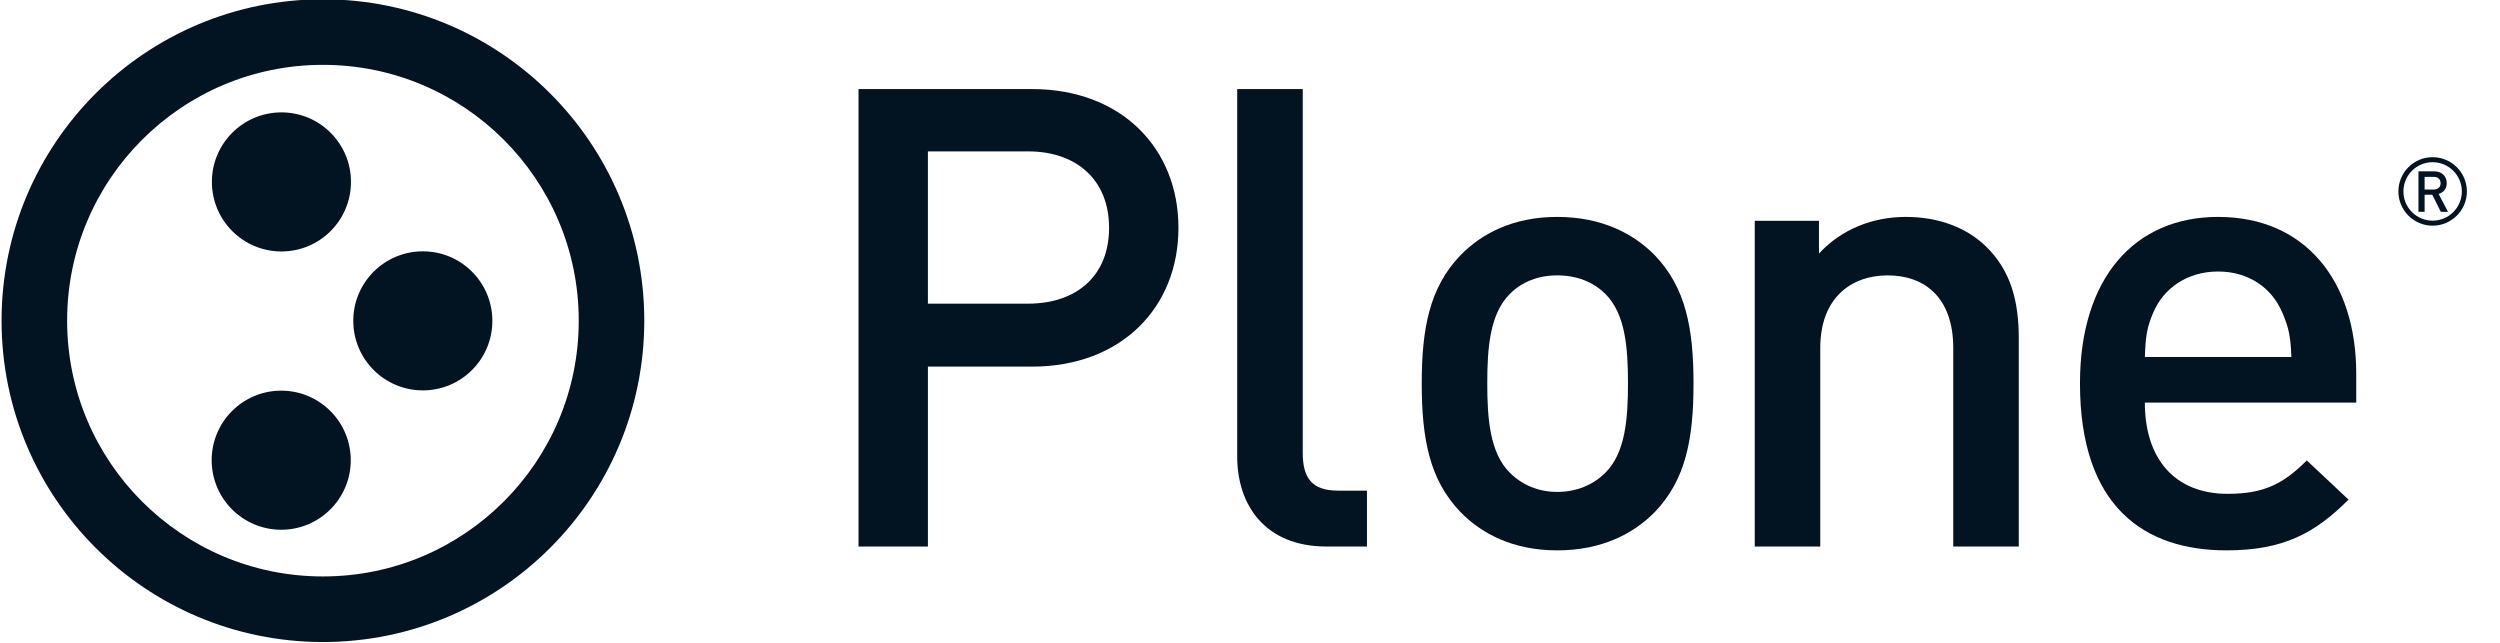
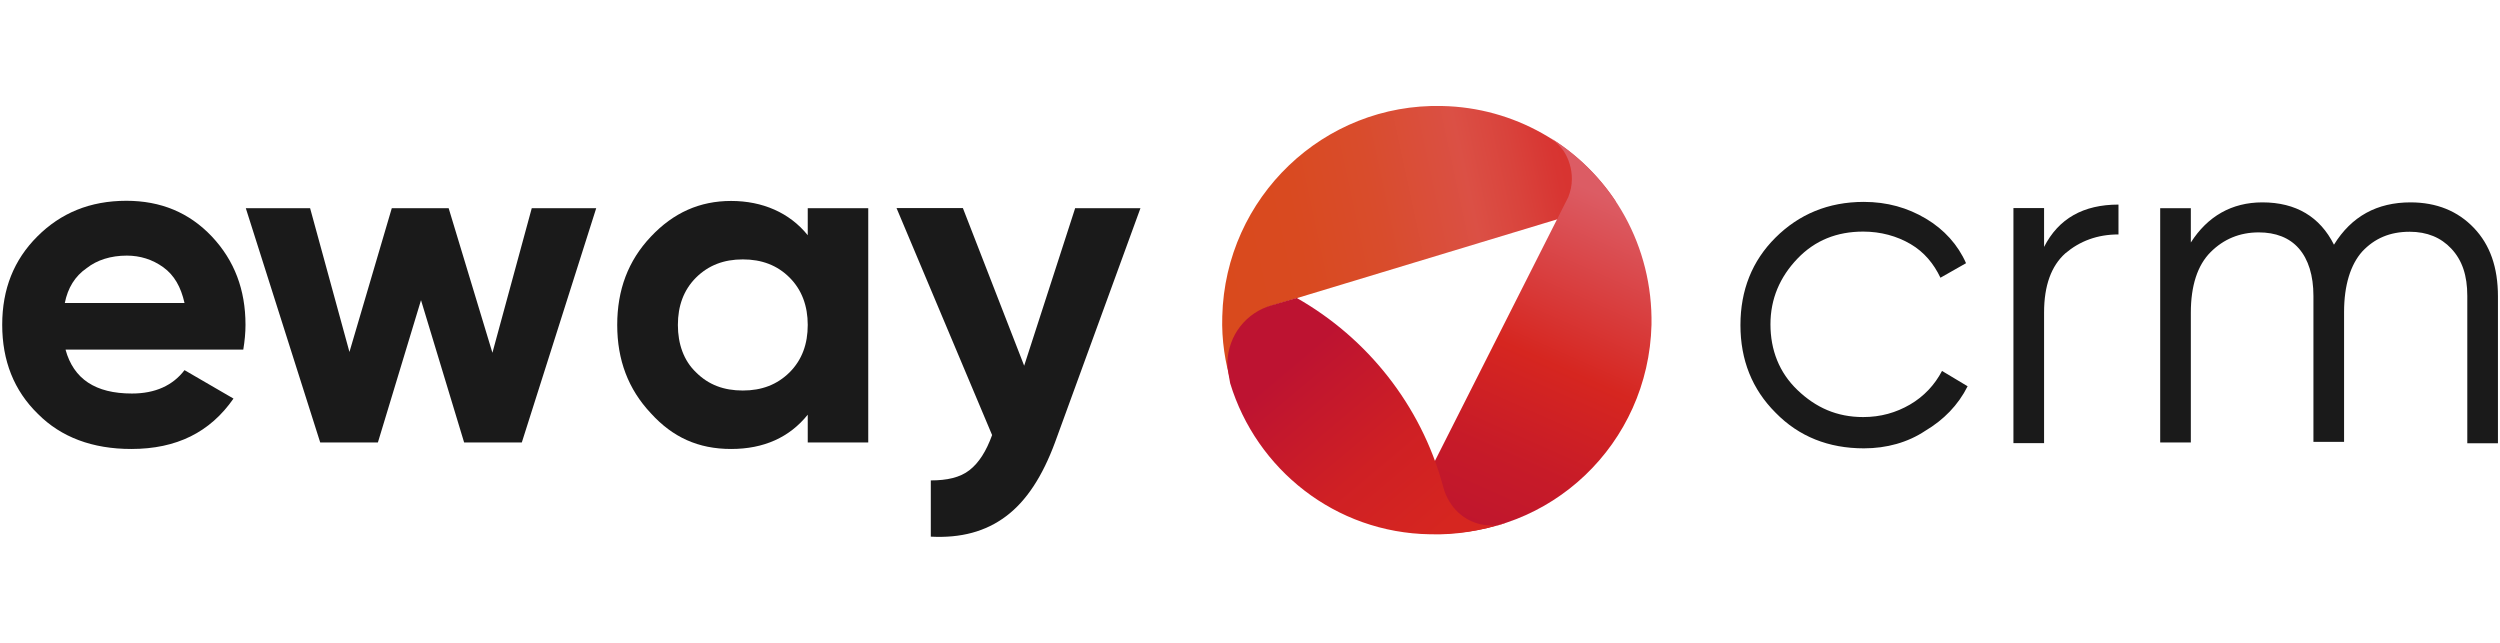
- <svg xmlns="http://www.w3.org/2000/svg" version="1.1" id="Layer_1" x="0px" y="0px" width="158.253px" height="40.686px" viewBox="0 0 158.253 40.686" enable-background="new 0 0 158.253 40.686" xml:space="preserve">
-   <g fill="#021322">
-     <path d="M65.327,23.208h-6.589v11.388h-4.393V5.638h10.981c5.653,0,9.271,3.742,9.271,8.785                 S70.979,23.208,65.327,23.208z M65.082,9.583h-6.345v9.639h6.345c3.05,0,5.124-1.749,5.124-4.799                 C70.206,11.372,68.132,9.583,65.082,9.583z" />
-     <path d="M83.969,34.596c-3.904,0-5.652-2.644-5.652-5.693V5.638h4.148v23.021c0,1.587,0.567,2.399,2.235,2.399h1.83                 v3.538H83.969z" />
-     <path d="M104.762,32.399c-1.344,1.384-3.377,2.44-6.184,2.44c-2.805,0-4.799-1.058-6.141-2.44                 c-1.951-2.032-2.439-4.637-2.439-8.134c0-3.457,0.488-6.061,2.439-8.094c1.342-1.383,3.336-2.44,6.141-2.44                 c2.807,0,4.84,1.059,6.184,2.44c1.951,2.033,2.439,4.637,2.439,8.094C107.203,27.763,106.713,30.366,104.762,32.399z                  M101.629,18.613c-0.773-0.773-1.83-1.181-3.051-1.181c-1.219,0-2.236,0.406-3.01,1.181c-1.26,1.261-1.422,3.416-1.422,5.652                 s0.162,4.393,1.422,5.653c0.773,0.771,1.791,1.22,3.01,1.22c1.221,0,2.277-0.447,3.051-1.22c1.262-1.262,1.424-3.417,1.424-5.653                 S102.891,19.873,101.629,18.613z" />
-     <path d="M123.643,34.596V22.029c0-3.214-1.83-4.597-4.147-4.597s-4.271,1.423-4.271,4.597v12.566h-4.147v-20.62                 h4.065v2.074c1.425-1.546,3.416-2.318,5.49-2.318c2.115,0,3.865,0.691,5.084,1.871c1.586,1.545,2.074,3.497,2.074,5.815v13.178                 L123.643,34.596L123.643,34.596z" />
-     <path d="M135.772,25.486c0,3.537,1.871,5.774,5.246,5.774c2.317,0,3.539-0.649,5.004-2.115l2.643,2.481                 c-2.115,2.114-4.107,3.213-7.727,3.213c-5.166,0-9.273-2.725-9.273-10.574c0-6.671,3.457-10.534,8.744-10.534                 c5.531,0,8.744,4.067,8.744,9.925v1.83H135.772z M144.475,19.791c-0.65-1.545-2.113-2.604-4.066-2.604                 c-1.951,0-3.457,1.059-4.107,2.604c-0.406,0.936-0.488,1.546-0.529,2.807h9.273C145.003,21.337,144.883,20.726,144.475,19.791z" />
-     <circle cx="17.815" cy="11.516" r="4.402" />
-     <path d="M31.167,20.311c0,2.433-1.969,4.401-4.403,4.401c-2.427,0-4.401-1.97-4.401-4.401                 c0-2.433,1.975-4.401,4.401-4.401C29.2,15.909,31.167,17.879,31.167,20.311z" />
-     <circle cx="17.801" cy="29.131" r="4.402" />
-     <g>
-       <path d="M20.441-0.045C9.207-0.044,0.1,9.063,0.099,20.298C0.1,31.532,9.207,40.639,20.441,40.641                     c11.235-0.002,20.341-9.107,20.343-20.343C40.783,9.063,31.677-0.044,20.441-0.045z M31.891,31.747                     c-2.937,2.934-6.972,4.742-11.45,4.743c-4.478-0.001-8.513-1.811-11.45-4.743C6.058,28.81,4.25,24.775,4.249,20.298                     c0.001-4.478,1.809-8.513,4.743-11.45c2.937-2.934,6.972-4.742,11.45-4.743c4.478,0.001,8.513,1.81,11.45,4.743                     c2.934,2.938,4.742,6.973,4.743,11.45C36.633,24.775,34.825,28.81,31.891,31.747z" />
-     </g>
-     <g>
-       <path d="M153.985,9.95c-1.195,0-2.164,0.971-2.164,2.168c0.002,1.197,0.969,2.168,2.164,2.168                     c1.199,0,2.172-0.971,2.172-2.168S155.184,9.95,153.985,9.95z M153.985,13.968c-1.021-0.002-1.846-0.827-1.846-1.85                     c0.002-1.021,0.825-1.849,1.846-1.851c1.023,0.002,1.852,0.828,1.854,1.851C155.836,13.141,155.008,13.966,153.985,13.968z" />
-     </g>
-     <g>
-       <path d="M154.507,13.409l-0.54-1.08h-0.486v1.08h-0.389v-2.564h0.994c0.484,0,0.796,0.313,0.796,0.75                     c0,0.367-0.224,0.602-0.513,0.68l0.592,1.136L154.507,13.409L154.507,13.409z M154.056,11.195h-0.575v0.803h0.575 c0.261,0,0.437-0.147,0.437-0.399S154.317,11.195,154.056,11.195z" />
-     </g>
+ <svg xmlns="http://www.w3.org/2000/svg" id="Layer_1" viewBox="0 0 158.25 40.69" width="158.25" height="40.69">
+   <defs>
+     <linearGradient id="linear-gradient" x1="-1124.13" y1="-535.93" x2="-1111.93" y2="-559.02" gradientTransform="translate(389.2 1222.53) rotate(50)" gradientUnits="userSpaceOnUse">
+       <stop offset="0" stop-color="#d94a1d" />
+       <stop offset=".2" stop-color="#d94a20" />
+       <stop offset=".4" stop-color="#d94c2c" />
+       <stop offset=".58" stop-color="#da4f3f" />
+       <stop offset=".63" stop-color="#db5045" />
+       <stop offset=".75" stop-color="#d9433c" />
+       <stop offset=".85" stop-color="#d83532" />
+       <stop offset="1" stop-color="#d72f2a" />
+     </linearGradient>
+     <linearGradient id="linear-gradient-2" x1="-1098.33" y1="-532.6" x2="-1110.76" y2="-558.07" gradientTransform="translate(389.2 1222.53) rotate(50)" gradientUnits="userSpaceOnUse">
+       <stop offset=".14" stop-color="#bd142f" />
+       <stop offset=".38" stop-color="#c71b28" />
+       <stop offset=".61" stop-color="#d62620" />
+       <stop offset="1" stop-color="#dc5c64" />
+     </linearGradient>
+     <linearGradient id="linear-gradient-3" x1="-1120.43" y1="-535.23" x2="-1100" y2="-535.23" gradientTransform="translate(389.2 1222.53) rotate(50)" gradientUnits="userSpaceOnUse">
+       <stop offset=".19" stop-color="#bd1331" />
+       <stop offset=".59" stop-color="#cf2024" />
+       <stop offset=".89" stop-color="#d62620" />
+       <stop offset="1" stop-color="#d62620" />
+     </linearGradient>
+   </defs>
+   <path d="m77.79,22.97c.05-1.76,1.25-3.19,2.82-3.65l21.67-6.56c-2.36-3.56-6.42-5.96-11-6.05-7.48-.18-13.72,5.77-13.91,13.31-.05,1.52.18,2.96.6,4.34,0-.05-.23-1.06-.18-1.39h0Z" style="fill:url(#linear-gradient);" />
+   <path d="m104.54,20.57c.09-4.99-2.45-9.38-6.38-11.83.32.23.6.51.83.83.32.51.51,1.11.51,1.76,0,.42-.09.79-.23,1.15l-10.67,21.11c.69.14,1.39.18,2.08.18,7.48.23,13.67-5.68,13.86-13.21h0Z" style="fill:url(#linear-gradient-2);" />
+   <path d="m94.93,33.23c-.18.05-.51.05-.97,0-1.29-.18-2.26-1.15-2.59-2.36l-.05-.18c-1.39-5.04-4.76-9.29-9.24-11.83l-1.57.46c-1.62.46-2.77,1.89-2.82,3.65,0,.32.14,1.11.18,1.29,1.66,5.45,6.65,9.47,12.66,9.56,1.66.05,3.28-.23,4.76-.74-.05.05-.18.09-.37.14h0Z" style="fill:url(#linear-gradient-3);" />
+   <g style="isolation:isolate;">
+     <path d="m4.15,22.14c.51,1.85,1.89,2.77,4.2,2.77,1.48,0,2.59-.51,3.33-1.48l3.1,1.8c-1.48,2.13-3.6,3.19-6.47,3.19-2.45,0-4.44-.74-5.91-2.22-1.52-1.48-2.26-3.37-2.26-5.64s.74-4.11,2.22-5.59c1.48-1.48,3.33-2.26,5.64-2.26,2.17,0,3.97.74,5.41,2.26,1.43,1.52,2.13,3.37,2.13,5.59,0,.51-.05,1.02-.14,1.57,0,0-11.23,0-11.23,0Zm-.05-2.96h7.58c-.23-1.02-.65-1.76-1.34-2.26s-1.48-.74-2.31-.74c-1.02,0-1.89.28-2.54.79-.74.51-1.2,1.25-1.39,2.22Z" style="fill:#1a1a1a;" />
+     <path d="m33.67,13.18h4.07l-4.71,14.83h-3.65l-2.73-9.01-2.73,9.01h-3.65l-4.71-14.83h4.07l2.49,9.1,2.68-9.1h3.6l2.77,9.15,2.49-9.15Z" style="fill:#1a1a1a;" />
+   </g>
+   <g style="isolation:isolate;">
+     <path d="m51.13,13.18h3.83v14.83h-3.83v-1.76c-1.15,1.43-2.77,2.17-4.85,2.17s-3.7-.74-5.08-2.26c-1.43-1.52-2.13-3.37-2.13-5.59s.69-4.07,2.13-5.59c1.43-1.52,3.1-2.26,5.08-2.26s3.7.74,4.85,2.17v-1.71Zm-7.07,10.39c.79.79,1.76,1.15,2.96,1.15s2.17-.37,2.96-1.15c.79-.79,1.15-1.8,1.15-3s-.37-2.22-1.15-3-1.76-1.15-2.96-1.15-2.17.37-2.96,1.15c-.79.79-1.15,1.8-1.15,3s.37,2.26,1.15,3Z" style="fill:#1a1a1a;" />
+     <path d="m68.08,13.18h4.11l-5.41,14.83c-.79,2.13-1.8,3.7-3.1,4.67-1.29.97-2.86,1.39-4.76,1.29v-3.56c1.02,0,1.85-.18,2.45-.65s1.06-1.2,1.43-2.22l-6.05-14.37h4.2l3.88,9.98,3.23-9.98Z" style="fill:#1a1a1a;" />
+   </g>
+   <g style="isolation:isolate;">
+     <path d="m117.98,28.38c-2.22,0-4.11-.74-5.59-2.26-1.48-1.48-2.22-3.33-2.22-5.54s.74-4.07,2.22-5.54,3.33-2.26,5.59-2.26c1.48,0,2.77.37,3.93,1.06s2.03,1.66,2.54,2.82l-1.62.92c-.42-.88-1.02-1.62-1.89-2.13s-1.89-.79-3-.79c-1.66,0-3.05.55-4.16,1.71s-1.71,2.54-1.71,4.16.55,3.05,1.71,4.16,2.49,1.71,4.16,1.71c1.11,0,2.08-.28,2.96-.79.88-.51,1.57-1.25,2.03-2.13l1.62.97c-.6,1.2-1.52,2.13-2.68,2.82-1.11.74-2.45,1.11-3.88,1.11Z" style="fill:#1a1a1a;" />
+     <path d="m129.39,15.63c.92-1.8,2.49-2.68,4.71-2.68v1.89c-1.34,0-2.45.42-3.37,1.2-.88.79-1.34,2.03-1.34,3.74v8.27h-1.94v-14.88h1.94v2.45Z" style="fill:#1a1a1a;" />
+     <path d="m152.58,12.81c1.66,0,3,.55,4.02,1.62s1.52,2.49,1.52,4.34v9.29h-1.94v-9.33c0-1.29-.32-2.26-1.02-3-.65-.69-1.52-1.06-2.63-1.06-1.25,0-2.22.42-3,1.25-.74.83-1.15,2.13-1.15,3.83v8.22h-1.94v-9.24c0-1.29-.32-2.31-.92-3s-1.48-1.02-2.54-1.02c-1.2,0-2.22.42-3.05,1.25s-1.25,2.13-1.25,3.83v8.22h-1.94v-14.83h1.94v2.17c1.06-1.66,2.59-2.54,4.53-2.54,2.13,0,3.65.92,4.53,2.68,1.11-1.8,2.73-2.68,4.85-2.68Z" style="fill:#1a1a1a;" />
  </g>
</svg>
